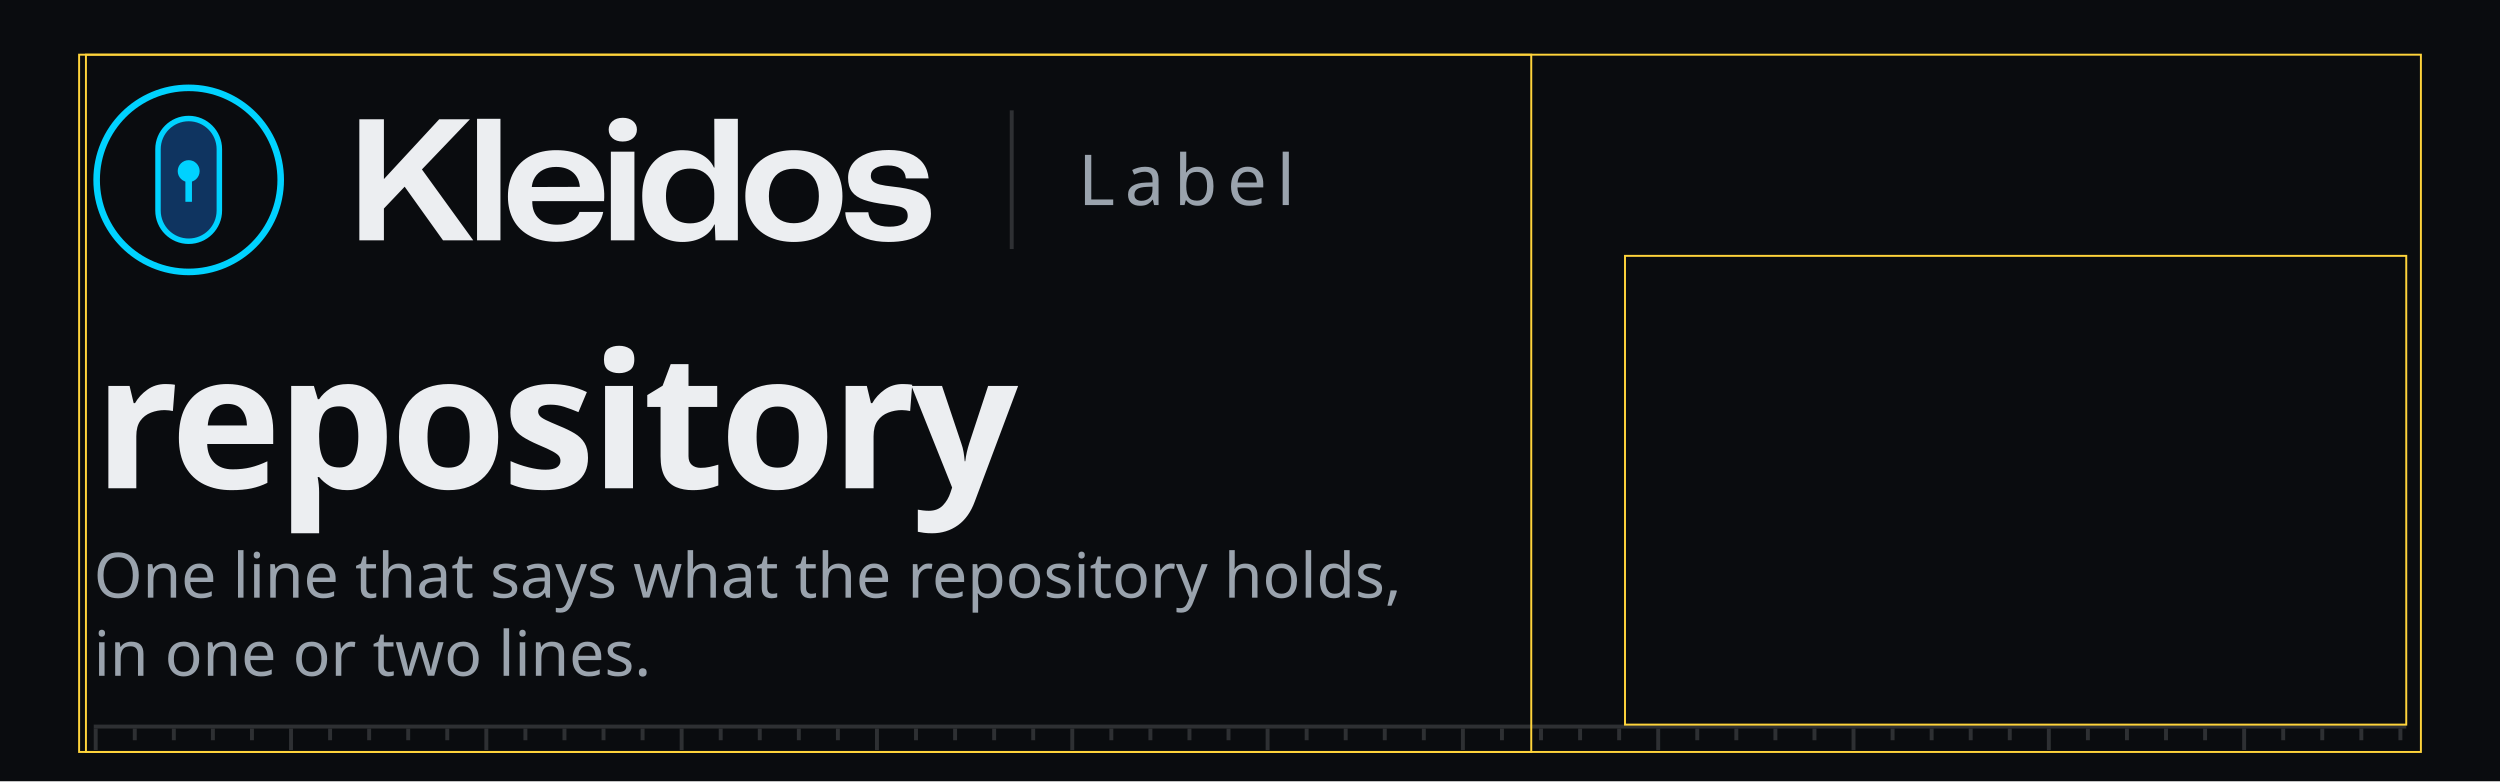
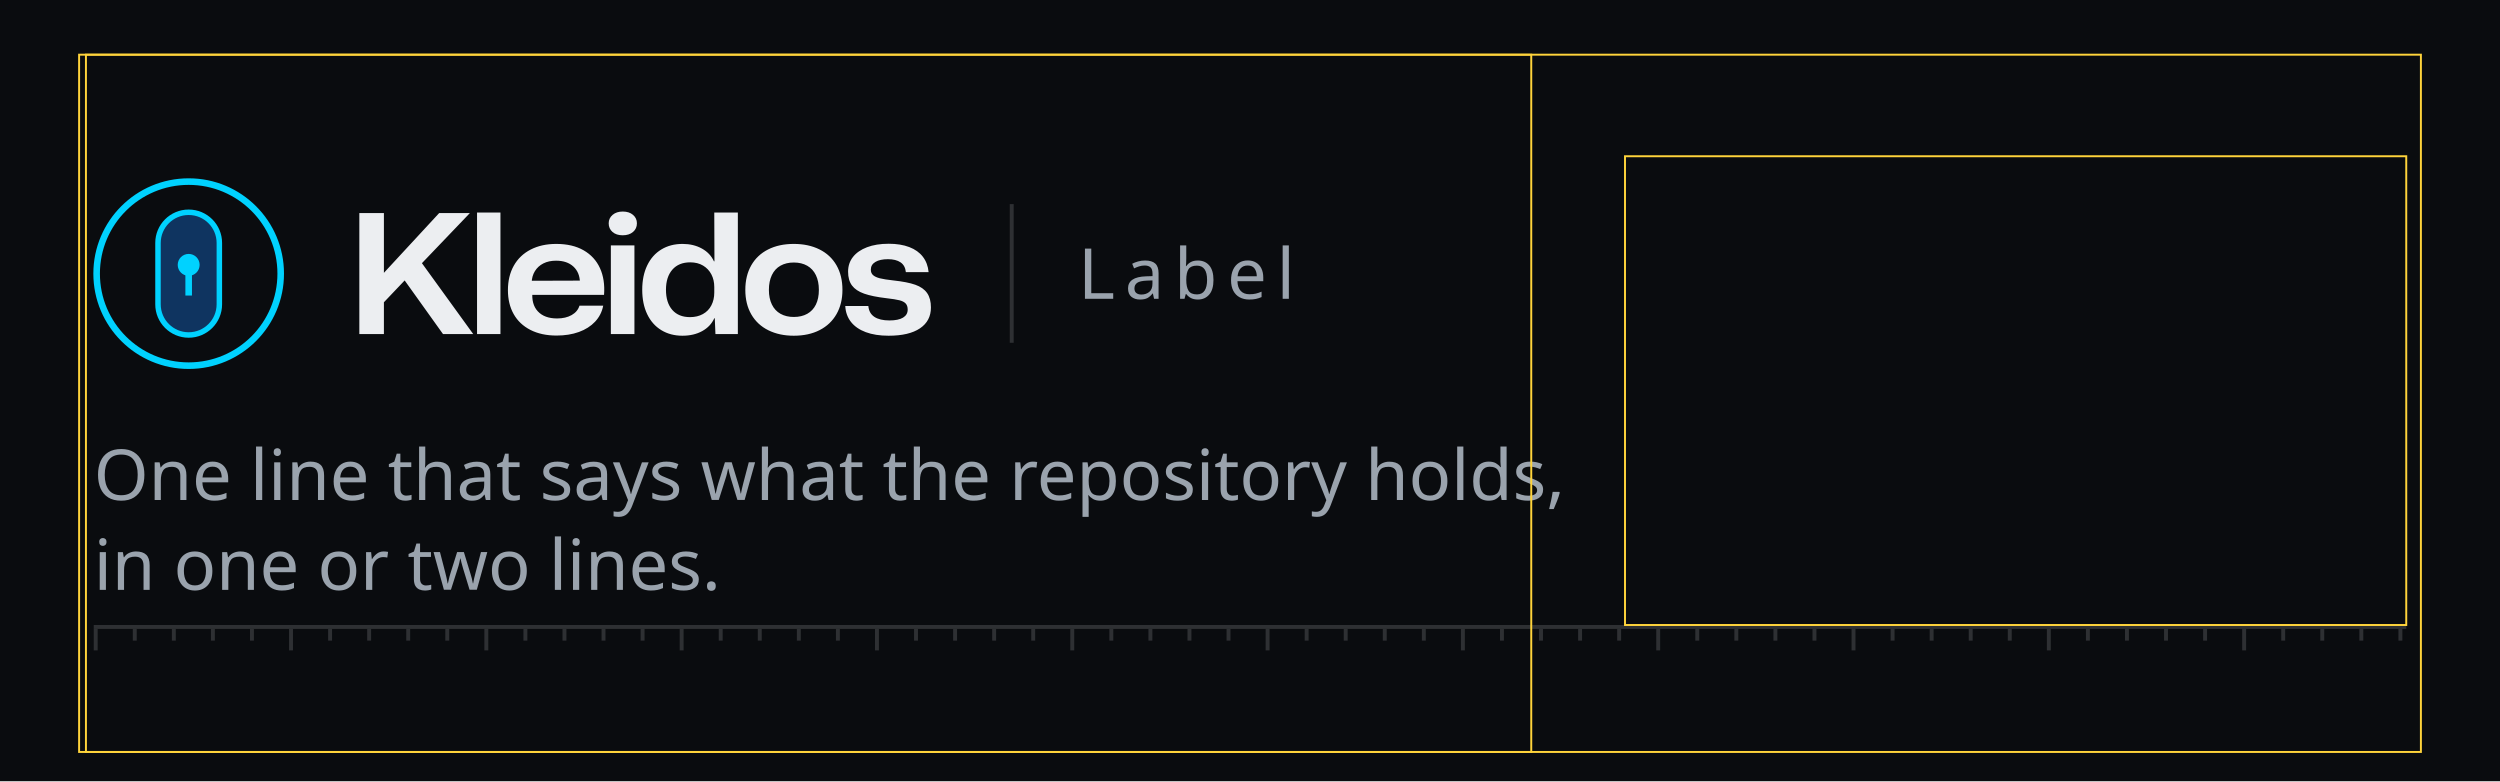
<svg xmlns="http://www.w3.org/2000/svg" viewBox="0 0 2560 800" width="2560" height="800">
  <g id="ground">
    <rect x="0" y="0" width="2560" height="800" fill="#0a0c0f" />
  </g>
  <g id="content">
-     <g id="lockup" data-lockup="horizontal" transform="translate(81 72) scale(0.17)">
+     <g id="lockup" data-lockup="horizontal" transform="translate(81 168) scale(0.17)">
      <g class="mark" transform="translate(660 660) scale(13.2)">
        <circle cx="0" cy="0" r="42" fill="none" stroke="#00D2FF" stroke-width="3" />
        <rect x="-14" y="-28" width="28" height="56" rx="14" fill="#0F3460" />
        <rect x="-14" y="-28" width="28" height="56" rx="14" fill="none" stroke="#00D2FF" stroke-width="2.5" />
        <circle cx="0" cy="-4" r="5" fill="#00D2FF" />
        <rect x="-1.5" y="-4" width="3" height="14" fill="#00D2FF" />
      </g>
      <path class="lettering" fill="#eceef1" transform="translate(1640 1024) scale(1 -1)" d="M321 323 186 181V358L529 729H714L425 427L734 0H552ZM48 729H196V0H48ZM757 732H898V0H757ZM943 264Q943 349 978.5 412Q1014 475 1080 509Q1146 543 1234 543Q1332 543 1399 504.5Q1466 466 1497.5 397Q1529 328 1522 236H1027L1091 258Q1083 180 1123 137Q1163 94 1239 94Q1291 94 1327 114.5Q1363 135 1374 171H1517Q1506 115 1468 74.5Q1430 34 1370.5 12.5Q1311 -9 1236 -9Q1145 -9 1078.5 25Q1012 59 977.5 120.5Q943 182 943 264ZM1078 321 1386 322 1377 309Q1376 371 1337.5 406.5Q1299 442 1233 442Q1189 442 1156.5 425.5Q1124 409 1105.5 379Q1087 349 1086 309ZM1563 534H1705V0H1563ZM1550 667Q1550 698 1573.5 718Q1597 738 1635 738Q1673 738 1696.5 718Q1720 698 1720 667Q1720 635 1696.5 615Q1673 595 1634 595Q1596 595 1573 615Q1550 635 1550 667ZM1752 267Q1752 351 1782 413.5Q1812 476 1867 509.5Q1922 543 1995 543Q2061 543 2111.5 515Q2162 487 2184 438H2187L2186 732H2328V0H2193L2189 95H2186Q2164 46 2113.5 18Q2063 -10 1994 -10Q1922 -10 1867 23.5Q1812 57 1782 119.5Q1752 182 1752 267ZM2186 250V283Q2186 326 2168.5 359.5Q2151 393 2118.5 412.5Q2086 432 2041 432Q1972 432 1933.5 388Q1895 344 1895 267Q1895 189 1933 145.5Q1971 102 2040 102Q2084 102 2117.5 120.5Q2151 139 2168.5 173Q2186 207 2186 250ZM2373 266Q2373 351 2408.5 413.5Q2444 476 2510 509.5Q2576 543 2665 543Q2753 543 2819.5 510Q2886 477 2922 414.5Q2958 352 2958 266Q2958 183 2922.5 120.5Q2887 58 2821 24Q2755 -10 2665 -10Q2578 -10 2511.5 23Q2445 56 2409 118.5Q2373 181 2373 266ZM2816 266Q2816 318 2798 355Q2780 392 2746 411.5Q2712 431 2665 431Q2619 431 2585 412Q2551 393 2533 355.5Q2515 318 2515 266Q2515 215 2533 178Q2551 141 2585 122Q2619 103 2665 103Q2712 103 2746 122Q2780 141 2798 177.5Q2816 214 2816 266ZM2975 169H3114Q3118 125 3150.5 103.5Q3183 82 3241 82Q3295 82 3323 99Q3351 116 3351 147Q3351 171 3339 184Q3327 197 3301.5 203.5Q3276 210 3223 216Q3138 226 3088.5 243.5Q3039 261 3015.5 292.5Q2992 324 2992 376Q2992 427 3021.5 464.5Q3051 502 3106 523Q3161 544 3237 544Q3308 544 3360.5 524Q3413 504 3442.5 465.5Q3472 427 3477 373H3340Q3336 413 3308 432Q3280 451 3232 451Q3184 451 3156.5 434.5Q3129 418 3129 388Q3129 367 3142.5 355Q3156 343 3183 336Q3210 329 3265 323Q3349 314 3397 297Q3445 280 3468 247Q3491 214 3491 160Q3491 79 3425 34.5Q3359 -10 3236 -10Q3156 -10 3098.5 11.5Q3041 33 3009.5 73Q2978 113 2975 169Z" />
    </g>
-     <line id="hairline" x1="1036" y1="113" x2="1036" y2="255" stroke="#2e3033" stroke-width="4" />
-     <text id="label" x="1104" y="210" font-size="72" font-family="Mona Sans Mono" font-weight="500" letter-spacing="0.14em" data-case="upper" fill="#9aa3ad">Label</text>
-     <text id="title" x="96" y="500" font-size="192" font-family="Mona Sans" font-weight="650" font-stretch="112.5%" style="font-variation-settings:'opsz' 72" letter-spacing="-0.025em" fill="#eceef1">repository</text>
-     <text id="line.0" x="96" y="612" font-size="64" font-family="Mona Sans" font-weight="400" style="font-variation-settings:'opsz' 20" letter-spacing="0em" fill="#9aa3ad">One line that says what the repository holds,</text>
-     <text id="line.1" x="96" y="692" font-size="64" font-family="Mona Sans" font-weight="400" style="font-variation-settings:'opsz' 20" letter-spacing="0em" fill="#9aa3ad">in one or two lines.</text>
-     <line id="shelf" x1="96" y1="744" x2="2464" y2="744" stroke="#2e3033" stroke-width="4" />
-     <path id="ticks" d="M98 746v22M138 746v12M178 746v12M218 746v12M258 746v12M298 746v22M338 746v12M378 746v12M418 746v12M458 746v12M498 746v22M538 746v12M578 746v12M618 746v12M658 746v12M698 746v22M738 746v12M778 746v12M818 746v12M858 746v12M898 746v22M938 746v12M978 746v12M1018 746v12M1058 746v12M1098 746v22M1138 746v12M1178 746v12M1218 746v12M1258 746v12M1298 746v22M1338 746v12M1378 746v12M1418 746v12M1458 746v12M1498 746v22M1538 746v12M1578 746v12M1618 746v12M1658 746v12M1698 746v22M1738 746v12M1778 746v12M1818 746v12M1858 746v12M1898 746v22M1938 746v12M1978 746v12M2018 746v12M2058 746v12M2098 746v22M2138 746v12M2178 746v12M2218 746v12M2258 746v12M2298 746v22M2338 746v12M2378 746v12M2418 746v12M2458 746v12" fill="none" stroke="#2e3033" stroke-width="4" />
-     <g id="motif" transform="translate(1664 262)" />
+     <line id="hairline" x1="1036" y1="209" x2="1036" y2="351" stroke="#2e3033" stroke-width="4" />
+     <text id="label" x="1104" y="306" font-size="72" font-family="Mona Sans Mono" font-weight="500" letter-spacing="0.14em" data-case="upper" fill="#9aa3ad">Label</text>
+     <text id="line.0" x="96" y="512" font-size="72" font-family="Mona Sans" font-weight="400" style="font-variation-settings:'opsz' 20" letter-spacing="0em" fill="#9aa3ad">One line that says what the repository holds,</text>
+     <text id="line.1" x="96" y="604" font-size="72" font-family="Mona Sans" font-weight="400" style="font-variation-settings:'opsz' 20" letter-spacing="0em" fill="#9aa3ad">in one or two lines.</text>
+     <line id="shelf" x1="96" y1="642" x2="2464" y2="642" stroke="#2e3033" stroke-width="4" />
+     <path id="ticks" d="M98 644v22M138 644v12M178 644v12M218 644v12M258 644v12M298 644v22M338 644v12M378 644v12M418 644v12M458 644v12M498 644v22M538 644v12M578 644v12M618 644v12M658 644v12M698 644v22M738 644v12M778 644v12M818 644v12M858 644v12M898 644v22M938 644v12M978 644v12M1018 644v12M1058 644v12M1098 644v22M1138 644v12M1178 644v12M1218 644v12M1258 644v12M1298 644v22M1338 644v12M1378 644v12M1418 644v12M1458 644v12M1498 644v22M1538 644v12M1578 644v12M1618 644v12M1658 644v12M1698 644v22M1738 644v12M1778 644v12M1818 644v12M1858 644v12M1898 644v22M1938 644v12M1978 644v12M2018 644v12M2058 644v12M2098 644v22M2138 644v12M2178 644v12M2218 644v12M2258 644v12M2298 644v22M2338 644v12M2378 644v12M2418 644v12M2458 644v12" fill="none" stroke="#2e3033" stroke-width="4" />
+     <g id="motif" transform="translate(1664 160)" />
  </g>
  <g id="guides">
    <rect id="safe" x="81" y="56" width="2398" height="714" fill="none" stroke="#ffd43b" stroke-width="2" />
    <rect id="column" x="88" y="56" width="1480" height="714" fill="none" stroke="#ffd43b" stroke-width="2" />
-     <rect id="motif-box" x="1664" y="262" width="800" height="480" fill="none" stroke="#ffd43b" stroke-width="2" />
+     <rect id="motif-box" x="1664" y="160" width="800" height="480" fill="none" stroke="#ffd43b" stroke-width="2" />
  </g>
</svg>
